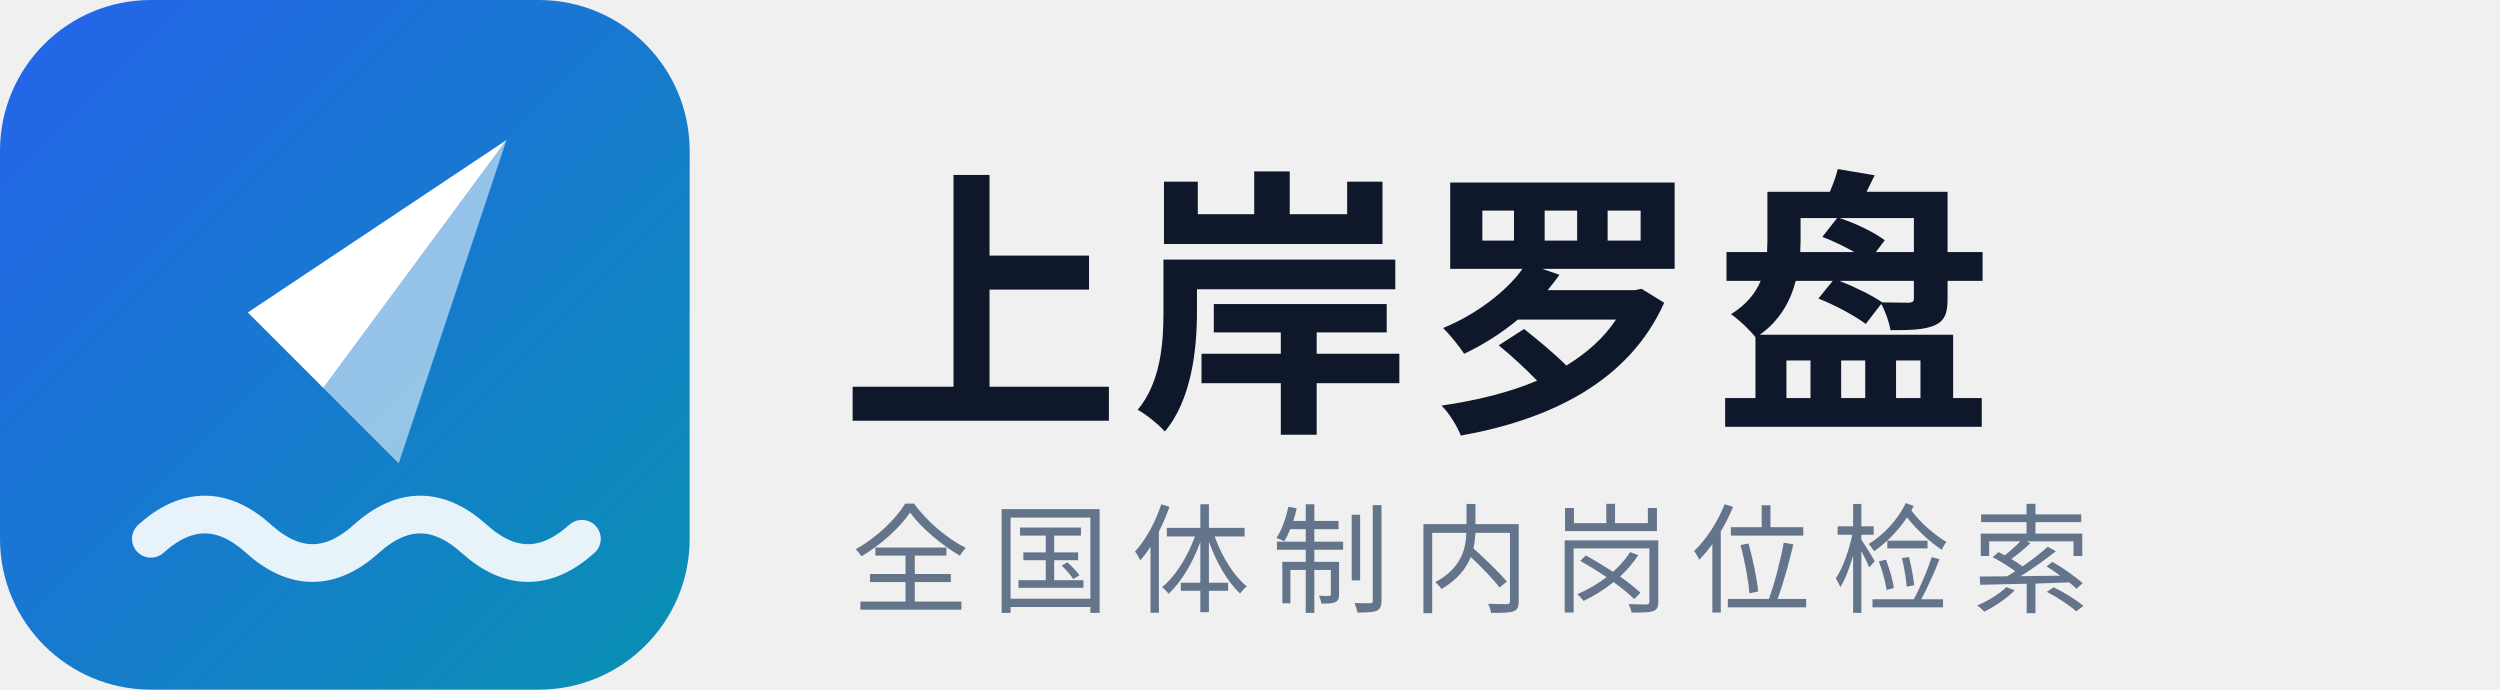
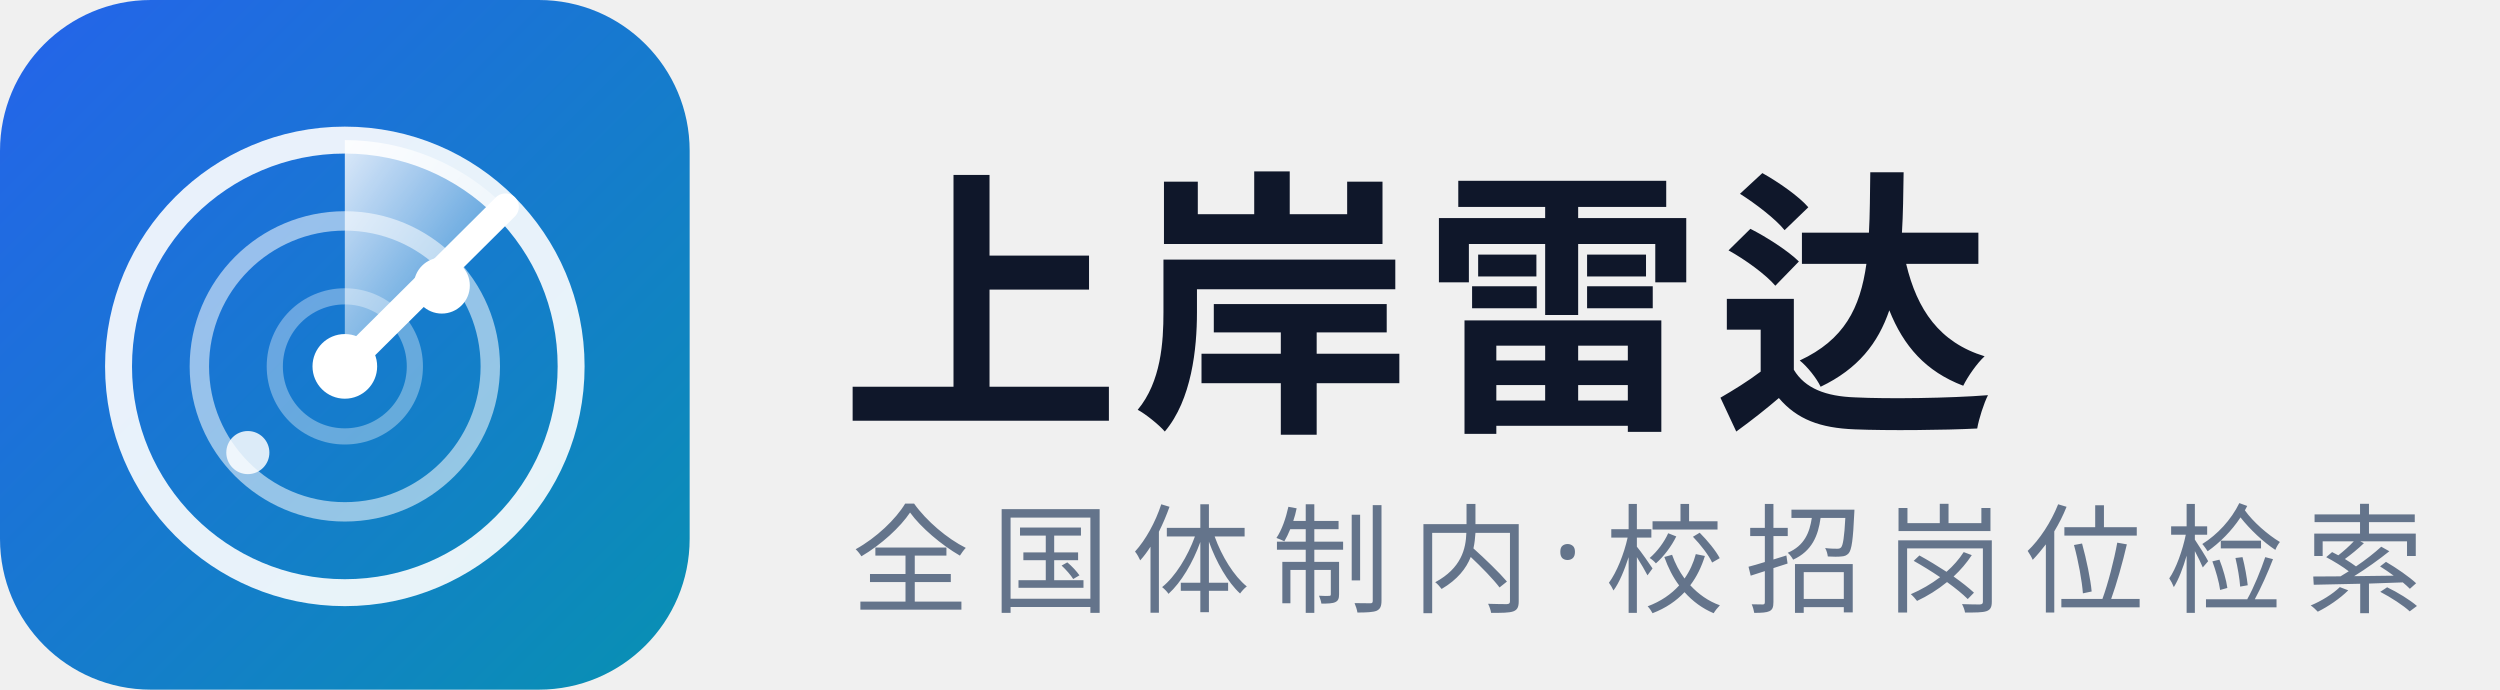
<svg xmlns="http://www.w3.org/2000/svg" viewBox="0 0 232 64" width="232" height="64">
  <defs>
    <linearGradient id="bg" x1="0" y1="0" x2="1" y2="1">
      <stop offset="0" stop-color="#2563EB" />
      <stop offset="1" stop-color="#0891B2" />
+     </linearGradient>
+     <linearGradient id="sweep" x1="0" y1="0" x2="1" y2="1">
+       <stop offset="0" stop-color="#FFFFFF" stop-opacity="0.85" />
+       <stop offset="1" stop-color="#FFFFFF" stop-opacity="0.05" />
    </linearGradient>
  </defs>
  <style>
    .wordmark { fill: #0F172A; }
    .tagline { fill: #64748B; }
    @media (prefers-color-scheme: dark) {
      .wordmark { fill: #F8FAFC; }
      .tagline { fill: #94A3B8; }
    }
  </style>
  <rect width="64" height="64" rx="14" fill="url(#bg)" />
-   <path d="M47 13 L23 29 L30 36 Z" fill="#FFFFFF" />
-   <path d="M47 13 L30 36 L37 43 Z" fill="#FFFFFF" opacity="0.55" />
-   <path d="M14 50 Q19 45.5 24 50 T34 50 T44 50 T54 50" fill="none" stroke="#FFFFFF" stroke-width="3.5" stroke-linecap="round" opacity="0.9" />
-   <text x="78" y="38" class="wordmark" font-family="'PingFang SC','Microsoft YaHei','Noto Sans SC',sans-serif" font-size="26" font-weight="700" letter-spacing="1">上岸罗盘</text>
-   <text x="79" y="56" class="tagline" font-family="'PingFang SC','Microsoft YaHei','Noto Sans SC',sans-serif" font-size="11" letter-spacing="2">全国体制内岗位检索</text>
+   <circle cx="32" cy="34" r="21" fill="none" stroke="#FFFFFF" stroke-width="2.5" opacity="0.9" />
+   <circle cx="32" cy="34" r="13.5" fill="none" stroke="#FFFFFF" stroke-width="1.8" opacity="0.55" />
+   <circle cx="32" cy="34" r="6.5" fill="none" stroke="#FFFFFF" stroke-width="1.5" opacity="0.35" />
+   <path d="M32 34 L32 13 A21 21 0 0 1 46.9 19.2 Z" fill="url(#sweep)" />
+   <line x1="32" y1="34" x2="46.9" y2="19.2" stroke="#FFFFFF" stroke-width="2.5" stroke-linecap="round" />
+   <circle cx="32" cy="34" r="3" fill="#FFFFFF" />
+   <circle cx="41" cy="26.5" r="2.6" fill="#FFFFFF" />
+   <circle cx="23" cy="42" r="2" fill="#FFFFFF" opacity="0.85" />
+   <text x="78" y="38" class="wordmark" font-family="'PingFang SC','Microsoft YaHei','Noto Sans SC',sans-serif" font-size="26" font-weight="700" letter-spacing="1">上岸雷达</text>
+   <text x="79" y="56" class="tagline" font-family="'PingFang SC','Microsoft YaHei','Noto Sans SC',sans-serif" font-size="11" letter-spacing="2">全国体制内·校招岗位检索</text>
</svg>
